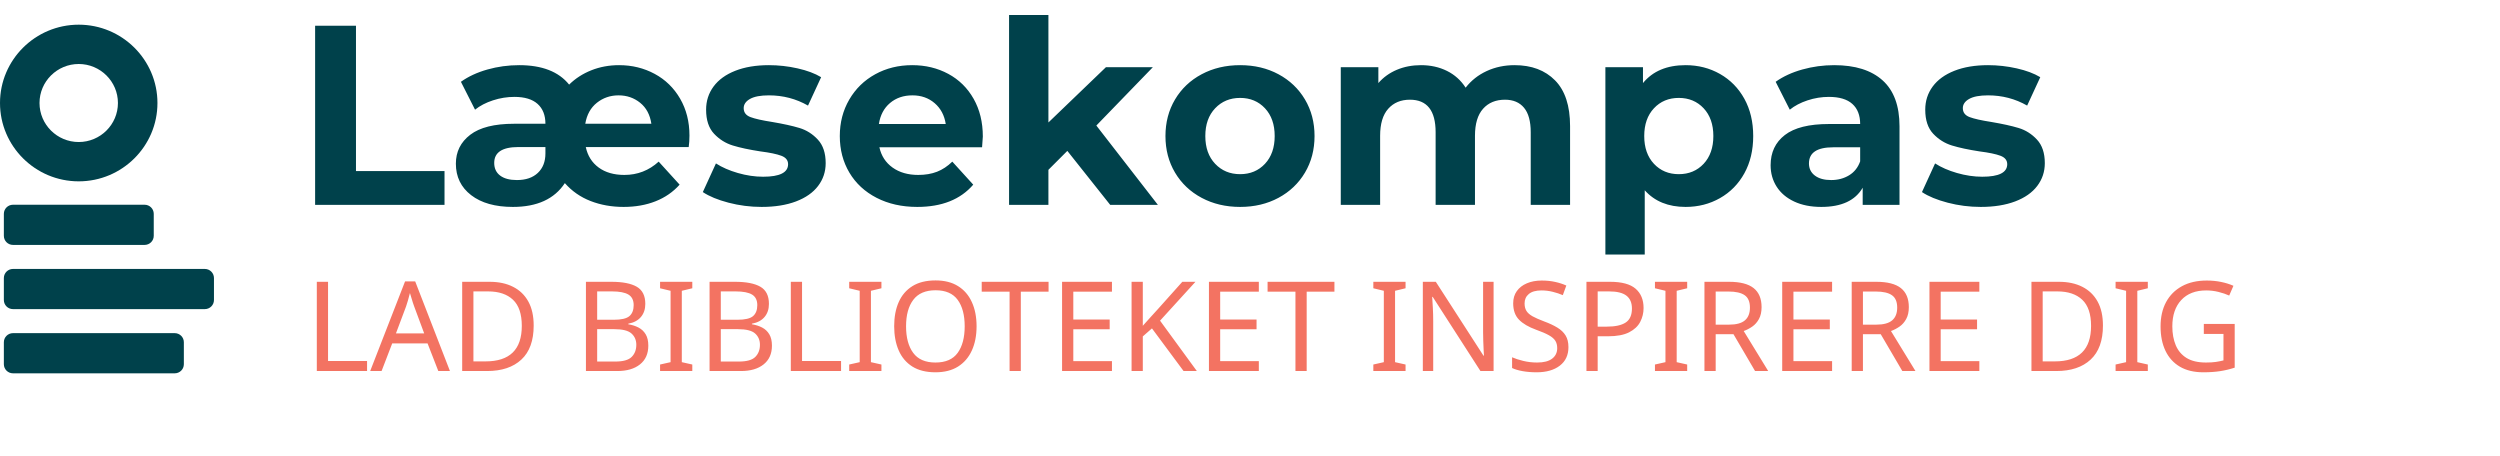
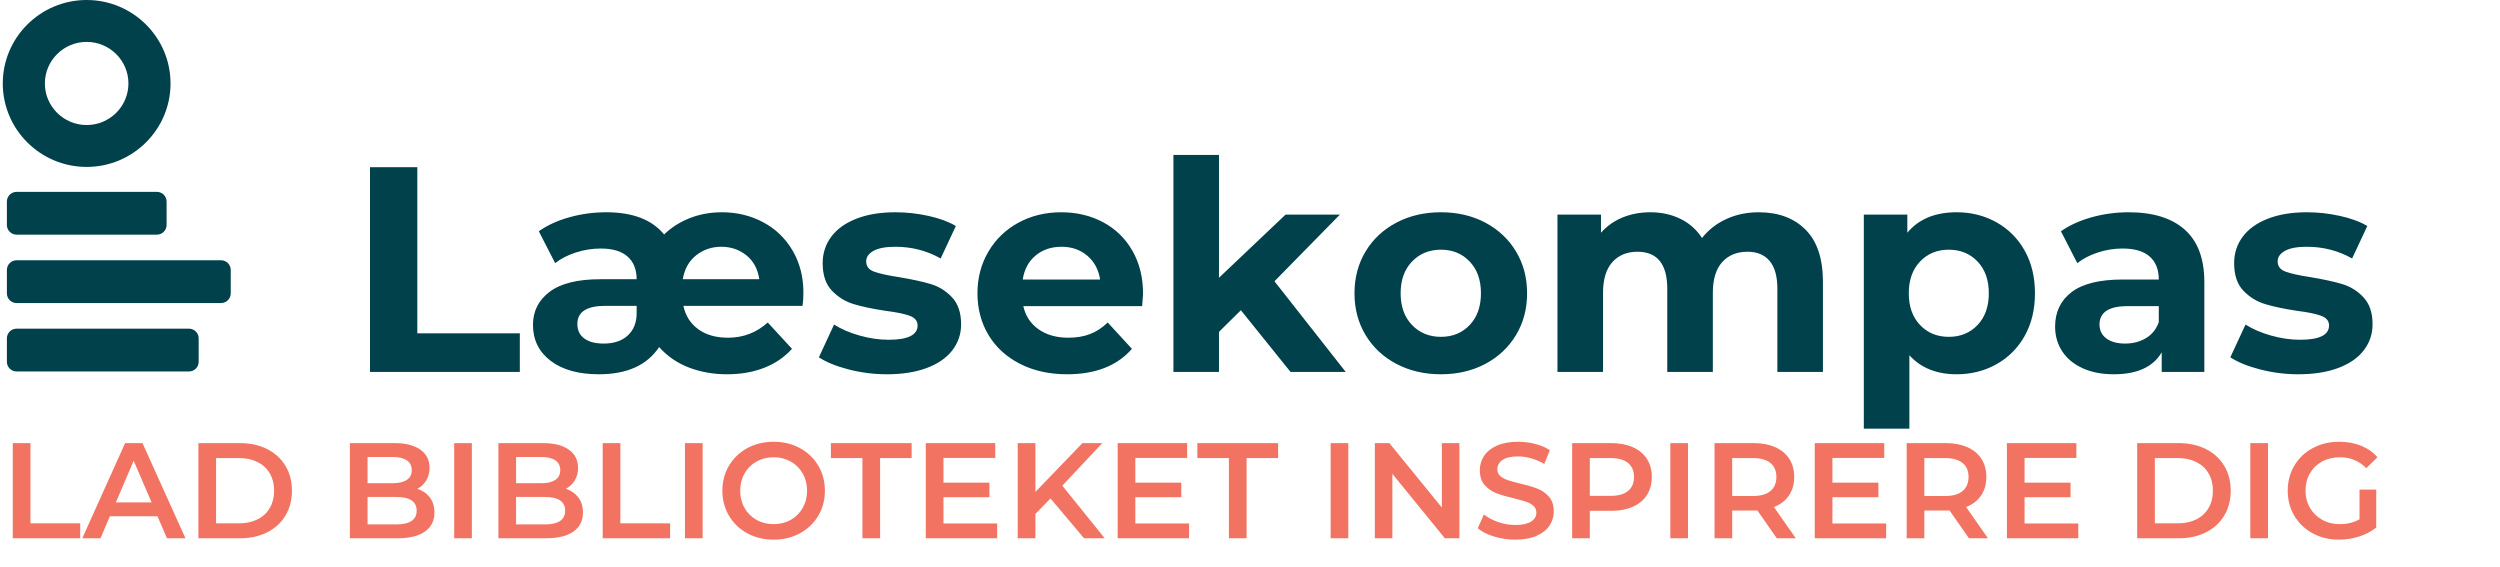
- <svg xmlns="http://www.w3.org/2000/svg" width="856px" height="156px" viewBox="0 0 960 156" version="1.1">
-   <g id="Logo/Læsekompas-logo-w-payoff---large" stroke="none" stroke-width="1" fill="none" fill-rule="evenodd">
-     <g id="Logo/Diblio-figur-petroleum" fill="#00414B">
+ <svg xmlns="http://www.w3.org/2000/svg" width="901px" height="204px" viewBox="0 0 901 204" version="1.1">
+   <g id="Logo/Læsekompas-logo-w-payoff---large-Copy" stroke="none" stroke-width="1" fill="none" fill-rule="evenodd">
+     <g id="Logo/Logotype-petroleum" transform="translate(129, 55)" fill="#00414B">
+       <path d="M4.35,5.27 L21.401,5.27 L21.401,65.132 L58.345,65.132 L58.345,79.043 L4.35,79.043 L4.35,5.27 Z M160.546,50.482 C160.546,52.239 160.441,53.82 160.23,55.225 L117.287,55.225 C118.059,58.808 119.848,61.619 122.655,63.656 C125.462,65.694 129.04,66.713 133.391,66.713 C138.864,66.713 143.635,64.886 147.705,61.232 L156.441,70.718 C153.704,73.739 150.354,76.022 146.389,77.568 C142.425,79.114 137.987,79.887 133.075,79.887 C128.093,79.887 123.497,79.079 119.287,77.463 C115.077,75.847 111.498,73.387 108.551,70.085 C104.2,76.62 96.973,79.887 86.869,79.887 C79.501,79.887 73.695,78.271 69.449,75.039 C65.204,71.807 63.082,67.486 63.082,62.075 C63.082,57.157 65.081,53.187 69.081,50.166 C73.081,47.145 79.185,45.634 87.395,45.634 L100.446,45.634 C100.446,42.121 99.359,39.399 97.184,37.467 C95.008,35.534 91.781,34.568 87.5,34.568 C84.483,34.568 81.501,35.043 78.554,35.991 C75.607,36.94 73.116,38.222 71.081,39.838 L65.187,28.35 C68.274,26.172 71.958,24.486 76.238,23.291 C80.519,22.097 84.939,21.5 89.5,21.5 C99.043,21.5 105.99,24.17 110.34,29.51 C112.936,26.98 116.024,25.013 119.603,23.608 C123.181,22.202 127.04,21.5 131.18,21.5 C136.583,21.5 141.53,22.694 146.021,25.083 C150.512,27.472 154.055,30.88 156.652,35.306 C159.248,39.733 160.546,44.791 160.546,50.482 Z M130.97,33.936 C127.532,33.936 124.514,34.955 121.918,36.992 C119.322,39.03 117.708,41.911 117.076,45.634 L144.653,45.634 C144.091,41.911 142.53,39.03 139.969,36.992 C137.408,34.955 134.408,33.936 130.97,33.936 Z M88.553,68.821 C92.272,68.821 95.184,67.837 97.289,65.87 C99.394,63.902 100.446,61.232 100.446,57.86 L100.446,55.225 L89.184,55.225 C82.448,55.225 79.08,57.403 79.08,61.759 C79.08,64.008 79.905,65.747 81.554,66.976 C83.203,68.206 85.536,68.821 88.553,68.821 Z M190.648,79.887 C185.947,79.887 181.351,79.307 176.86,78.148 C172.369,76.988 168.791,75.53 166.124,73.774 L171.597,61.97 C174.124,63.586 177.176,64.903 180.755,65.922 C184.333,66.941 187.842,67.45 191.28,67.45 C198.227,67.45 201.7,65.729 201.7,62.286 C201.7,60.67 200.753,59.511 198.858,58.808 C196.963,58.106 194.051,57.509 190.122,57.017 C185.491,56.314 181.667,55.506 178.649,54.593 C175.632,53.679 173.018,52.063 170.808,49.745 C168.598,47.426 167.493,44.124 167.493,39.838 C167.493,36.255 168.528,33.075 170.598,30.3 C172.668,27.525 175.685,25.364 179.649,23.818 C183.614,22.273 188.298,21.5 193.701,21.5 C197.7,21.5 201.682,21.939 205.647,22.817 C209.611,23.695 212.892,24.907 215.488,26.453 L210.015,38.152 C205.033,35.341 199.595,33.936 193.701,33.936 C190.192,33.936 187.561,34.428 185.807,35.411 C184.052,36.395 183.175,37.66 183.175,39.206 C183.175,40.962 184.123,42.192 186.017,42.894 C187.912,43.597 190.929,44.264 195.069,44.897 C199.7,45.67 203.489,46.495 206.436,47.373 C209.383,48.252 211.944,49.85 214.12,52.169 C216.295,54.487 217.383,57.719 217.383,61.865 C217.383,65.378 216.33,68.504 214.225,71.245 C212.12,73.985 209.05,76.11 205.015,77.621 C200.981,79.131 196.192,79.887 190.648,79.887 Z M282.955,50.904 C282.955,51.115 282.85,52.59 282.639,55.33 L239.801,55.33 C240.573,58.843 242.398,61.619 245.275,63.656 C248.152,65.694 251.73,66.713 256.01,66.713 C258.958,66.713 261.571,66.274 263.852,65.395 C266.132,64.517 268.255,63.129 270.22,61.232 L278.956,70.718 C273.623,76.83 265.834,79.887 255.589,79.887 C249.204,79.887 243.555,78.639 238.644,76.145 C233.732,73.651 229.943,70.191 227.276,65.764 C224.61,61.338 223.277,56.314 223.277,50.693 C223.277,45.143 224.592,40.137 227.224,35.675 C229.855,31.213 233.469,27.735 238.065,25.241 C242.661,22.747 247.801,21.5 253.484,21.5 C259.028,21.5 264.045,22.694 268.536,25.083 C273.026,27.472 276.552,30.897 279.113,35.359 C281.675,39.82 282.955,45.002 282.955,50.904 Z M253.59,33.936 C249.871,33.936 246.748,34.99 244.222,37.098 C241.696,39.206 240.152,42.086 239.591,45.74 L267.483,45.74 C266.922,42.157 265.378,39.293 262.852,37.15 C260.326,35.007 257.238,33.936 253.59,33.936 Z M318.215,56.806 L310.321,64.605 L310.321,79.043 L293.901,79.043 L293.901,0.843 L310.321,0.843 L310.321,45.107 L334.319,22.343 L353.896,22.343 L330.319,46.372 L356.001,79.043 L336.108,79.043 L318.215,56.806 Z M390.313,79.887 C384.349,79.887 378.999,78.639 374.262,76.145 C369.526,73.651 365.824,70.191 363.158,65.764 C360.492,61.338 359.158,56.314 359.158,50.693 C359.158,45.072 360.492,40.049 363.158,35.622 C365.824,31.196 369.526,27.735 374.262,25.241 C378.999,22.747 384.349,21.5 390.313,21.5 C396.278,21.5 401.61,22.747 406.312,25.241 C411.013,27.735 414.697,31.196 417.363,35.622 C420.03,40.049 421.363,45.072 421.363,50.693 C421.363,56.314 420.03,61.338 417.363,65.764 C414.697,70.191 411.013,73.651 406.312,76.145 C401.61,78.639 396.278,79.887 390.313,79.887 Z M390.313,66.397 C394.523,66.397 397.979,64.974 400.681,62.128 C403.382,59.283 404.733,55.471 404.733,50.693 C404.733,45.915 403.382,42.104 400.681,39.258 C397.979,36.413 394.523,34.99 390.313,34.99 C386.103,34.99 382.63,36.413 379.893,39.258 C377.157,42.104 375.788,45.915 375.788,50.693 C375.788,55.471 377.157,59.283 379.893,62.128 C382.63,64.974 386.103,66.397 390.313,66.397 Z M504.829,21.5 C511.916,21.5 517.547,23.59 521.722,27.771 C525.897,31.951 527.984,38.222 527.984,46.583 L527.984,79.043 L511.565,79.043 L511.565,49.112 C511.565,44.616 510.635,41.261 508.776,39.047 C506.916,36.834 504.267,35.728 500.829,35.728 C496.97,35.728 493.917,36.975 491.672,39.469 C489.426,41.963 488.304,45.67 488.304,50.588 L488.304,79.043 L471.884,79.043 L471.884,49.112 C471.884,40.189 468.306,35.728 461.149,35.728 C457.359,35.728 454.342,36.975 452.097,39.469 C449.851,41.963 448.729,45.67 448.729,50.588 L448.729,79.043 L432.309,79.043 L432.309,22.343 L447.992,22.343 L447.992,28.877 C450.097,26.488 452.676,24.662 455.728,23.397 C458.78,22.132 462.131,21.5 465.78,21.5 C469.779,21.5 473.393,22.29 476.621,23.871 C479.848,25.452 482.445,27.753 484.409,30.774 C486.725,27.823 489.655,25.54 493.198,23.924 C496.742,22.308 500.618,21.5 504.829,21.5 Z M576.19,21.5 C581.453,21.5 586.242,22.712 590.557,25.136 C594.873,27.56 598.258,30.967 600.714,35.359 C603.17,39.75 604.398,44.862 604.398,50.693 C604.398,56.525 603.17,61.636 600.714,66.028 C598.258,70.419 594.873,73.827 590.557,76.251 C586.242,78.675 581.453,79.887 576.19,79.887 C568.963,79.887 563.279,77.603 559.139,73.036 L559.139,99.489 L542.72,99.489 L542.72,22.343 L558.402,22.343 L558.402,28.877 C562.472,23.959 568.401,21.5 576.19,21.5 Z M573.348,66.397 C577.558,66.397 581.014,64.974 583.716,62.128 C586.417,59.283 587.768,55.471 587.768,50.693 C587.768,45.915 586.417,42.104 583.716,39.258 C581.014,36.413 577.558,34.99 573.348,34.99 C569.138,34.99 565.682,36.413 562.981,39.258 C560.279,42.104 558.929,45.915 558.929,50.693 C558.929,55.471 560.279,59.283 562.981,62.128 C565.682,64.974 569.138,66.397 573.348,66.397 Z M638.184,21.5 C646.955,21.5 653.691,23.59 658.393,27.771 C663.094,31.951 665.445,38.257 665.445,46.688 L665.445,79.043 L650.078,79.043 L650.078,71.982 C646.99,77.252 641.236,79.887 632.816,79.887 C628.466,79.887 624.694,79.149 621.501,77.673 C618.309,76.198 615.87,74.16 614.186,71.561 C612.502,68.961 611.66,66.01 611.66,62.708 C611.66,57.438 613.643,53.293 617.607,50.272 C621.572,47.25 627.694,45.74 635.974,45.74 L649.025,45.74 C649.025,42.157 647.938,39.399 645.762,37.467 C643.587,35.534 640.324,34.568 635.974,34.568 C632.957,34.568 629.992,35.043 627.08,35.991 C624.168,36.94 621.694,38.222 619.66,39.838 L613.765,28.35 C616.853,26.172 620.554,24.486 624.87,23.291 C629.185,22.097 633.623,21.5 638.184,21.5 Z M636.921,68.821 C639.728,68.821 642.219,68.171 644.394,66.871 C646.569,65.571 648.113,63.656 649.025,61.127 L649.025,55.33 L637.763,55.33 C631.027,55.33 627.659,57.544 627.659,61.97 C627.659,64.078 628.483,65.747 630.132,66.976 C631.781,68.206 634.044,68.821 636.921,68.821 Z M699.336,79.887 C694.635,79.887 690.039,79.307 685.548,78.148 C681.057,76.988 677.479,75.53 674.812,73.774 L680.285,61.97 C682.811,63.586 685.864,64.903 689.442,65.922 C693.021,66.941 696.529,67.45 699.968,67.45 C706.914,67.45 710.388,65.729 710.388,62.286 C710.388,60.67 709.44,59.511 707.546,58.808 C705.651,58.106 702.739,57.509 698.81,57.017 C694.179,56.314 690.355,55.506 687.337,54.593 C684.32,53.679 681.706,52.063 679.496,49.745 C677.286,47.426 676.18,44.124 676.18,39.838 C676.18,36.255 677.215,33.075 679.285,30.3 C681.355,27.525 684.373,25.364 688.337,23.818 C692.302,22.273 696.985,21.5 702.388,21.5 C706.388,21.5 710.37,21.939 714.335,22.817 C718.299,23.695 721.58,24.907 724.176,26.453 L718.703,38.152 C713.721,35.341 708.283,33.936 702.388,33.936 C698.88,33.936 696.249,34.428 694.494,35.411 C692.74,36.395 691.863,37.66 691.863,39.206 C691.863,40.962 692.81,42.192 694.705,42.894 C696.6,43.597 699.617,44.264 703.757,44.897 C708.388,45.67 712.177,46.495 715.124,47.373 C718.071,48.252 720.632,49.85 722.808,52.169 C724.983,54.487 726.07,57.719 726.07,61.865 C726.07,65.378 725.018,68.504 722.913,71.245 C720.808,73.985 717.738,76.11 713.703,77.621 C709.668,79.131 704.879,79.887 699.336,79.887 Z" id="Læsekompas" />
+     </g>
+     <g id="Logo/Diblio-figur-petroleum" transform="translate(1, 0)" fill="#00414B">
      <g id="Diblio-figur">
        <path d="M1.48,97.288 L1.48,105.733 C1.48,107.661 3.051,109.224 4.989,109.224 L78.654,109.224 C80.592,109.224 82.163,107.661 82.163,105.733 L82.163,97.288 C82.163,95.361 80.592,93.797 78.654,93.797 L4.989,93.797 C3.051,93.797 1.48,95.361 1.48,97.288" id="Fill-1" />
        <path d="M1.48,72.634 L1.48,81.079 C1.48,83.007 3.051,84.57 4.988,84.57 L55.532,84.57 C57.47,84.57 59.04,83.007 59.04,81.079 L59.04,72.634 C59.04,70.706 57.47,69.143 55.532,69.143 L4.988,69.143 C3.051,69.143 1.48,70.706 1.48,72.634" id="Fill-4" />
        <path d="M1.48,121.942 L1.48,130.387 C1.48,132.315 3.051,133.879 4.988,133.879 L67.093,133.879 C69.031,133.879 70.601,132.315 70.601,130.387 L70.601,121.942 C70.601,120.015 69.031,118.451 67.093,118.451 L4.988,118.451 C3.051,118.451 1.48,120.015 1.48,121.942" id="Fill-6" />
        <path d="M30.23,60.159 C13.562,60.159 -0,46.666 -0,30.079 C-0,13.494 13.562,0 30.23,0 C46.9,0 60.46,13.494 60.46,30.079 C60.46,46.666 46.9,60.159 30.23,60.159 M30.23,15.098 C21.928,15.098 15.173,21.819 15.173,30.079 C15.173,38.34 21.928,45.061 30.23,45.061 C38.532,45.061 45.287,38.34 45.287,30.079 C45.287,21.819 38.532,15.098 30.23,15.098" id="Fill-8" />
      </g>
    </g>
-     <g id="Logo/Logotype-petroleum" transform="translate(117, -4.5)" fill="#00414B">
-       <path d="M4.004,4.913 L19.696,4.913 L19.696,60.725 L53.696,60.725 L53.696,73.695 L4.004,73.695 L4.004,4.913 Z M147.752,47.066 C147.752,48.704 147.655,50.178 147.461,51.488 L107.94,51.488 C108.65,54.829 110.297,57.449 112.88,59.349 C115.463,61.249 118.757,62.198 122.76,62.198 C127.797,62.198 132.189,60.495 135.934,57.089 L143.974,65.932 C141.455,68.749 138.372,70.878 134.723,72.319 C131.075,73.76 126.99,74.481 122.47,74.481 C117.885,74.481 113.655,73.728 109.78,72.221 C105.906,70.714 102.612,68.422 99.9,65.343 C95.896,71.435 89.245,74.481 79.946,74.481 C73.165,74.481 67.822,72.974 63.915,69.961 C60.008,66.948 58.054,62.919 58.054,57.875 C58.054,53.29 59.895,49.588 63.576,46.772 C67.257,43.955 72.875,42.547 80.43,42.547 L92.442,42.547 C92.442,39.271 91.441,36.733 89.439,34.931 C87.437,33.13 84.466,32.229 80.527,32.229 C77.75,32.229 75.006,32.671 72.294,33.556 C69.581,34.44 67.289,35.636 65.416,37.142 L59.992,26.432 C62.833,24.401 66.223,22.829 70.163,21.715 C74.102,20.602 78.17,20.045 82.368,20.045 C91.15,20.045 97.543,22.534 101.547,27.513 C103.936,25.155 106.778,23.32 110.071,22.01 C113.364,20.7 116.916,20.045 120.726,20.045 C125.699,20.045 130.251,21.159 134.384,23.386 C138.517,25.613 141.778,28.79 144.168,32.917 C146.557,37.044 147.752,41.76 147.752,47.066 Z M120.532,31.64 C117.368,31.64 114.591,32.59 112.202,34.489 C109.813,36.389 108.327,39.075 107.746,42.547 L133.125,42.547 C132.608,39.075 131.171,36.389 128.814,34.489 C126.457,32.59 123.697,31.64 120.532,31.64 Z M81.496,64.164 C84.918,64.164 87.598,63.247 89.536,61.412 C91.473,59.578 92.442,57.089 92.442,53.945 L92.442,51.488 L82.077,51.488 C75.878,51.488 72.778,53.519 72.778,57.58 C72.778,59.676 73.537,61.298 75.054,62.444 C76.572,63.591 78.719,64.164 81.496,64.164 Z M175.455,74.481 C171.128,74.481 166.899,73.941 162.766,72.86 C158.633,71.779 155.339,70.42 152.885,68.782 L157.922,57.777 C160.247,59.283 163.056,60.512 166.35,61.462 C169.643,62.411 172.872,62.886 176.036,62.886 C182.429,62.886 185.626,61.281 185.626,58.072 C185.626,56.565 184.754,55.484 183.01,54.829 C181.267,54.174 178.587,53.617 174.971,53.159 C170.709,52.504 167.189,51.75 164.412,50.899 C161.636,50.047 159.23,48.54 157.196,46.379 C155.162,44.217 154.145,41.138 154.145,37.142 C154.145,33.801 155.097,30.837 157.002,28.25 C158.907,25.662 161.684,23.648 165.333,22.207 C168.981,20.766 173.292,20.045 178.264,20.045 C181.945,20.045 185.61,20.454 189.258,21.273 C192.907,22.092 195.926,23.222 198.315,24.663 L193.278,35.57 C188.693,32.95 183.689,31.64 178.264,31.64 C175.035,31.64 172.614,32.098 170.999,33.015 C169.385,33.932 168.578,35.112 168.578,36.553 C168.578,38.19 169.449,39.337 171.193,39.992 C172.936,40.647 175.713,41.269 179.523,41.859 C183.785,42.579 187.272,43.349 189.985,44.168 C192.697,44.987 195.054,46.477 197.056,48.639 C199.058,50.8 200.059,53.814 200.059,57.679 C200.059,60.954 199.09,63.869 197.153,66.424 C195.215,68.978 192.39,70.96 188.677,72.368 C184.964,73.777 180.557,74.481 175.455,74.481 Z M260.406,47.46 C260.406,47.656 260.309,49.032 260.115,51.586 L220.691,51.586 C221.401,54.862 223.08,57.449 225.728,59.349 C228.376,61.249 231.669,62.198 235.608,62.198 C238.32,62.198 240.726,61.789 242.825,60.97 C244.923,60.151 246.877,58.858 248.685,57.089 L256.725,65.932 C251.817,71.631 244.649,74.481 235.221,74.481 C229.344,74.481 224.146,73.318 219.625,70.993 C215.105,68.667 211.618,65.441 209.164,61.314 C206.71,57.187 205.483,52.504 205.483,47.263 C205.483,42.088 206.694,37.421 209.116,33.261 C211.537,29.101 214.863,25.859 219.093,23.533 C223.322,21.208 228.053,20.045 233.283,20.045 C238.385,20.045 243.002,21.159 247.135,23.386 C251.268,25.613 254.513,28.806 256.87,32.966 C259.227,37.126 260.406,41.957 260.406,47.46 Z M233.38,31.64 C229.958,31.64 227.084,32.622 224.759,34.587 C222.435,36.553 221.014,39.238 220.497,42.645 L246.166,42.645 C245.65,39.304 244.229,36.635 241.904,34.637 C239.58,32.639 236.738,31.64 233.38,31.64 Z M292.855,52.962 L285.591,60.233 L285.591,73.695 L270.48,73.695 L270.48,0.786 L285.591,0.786 L285.591,42.055 L307.676,20.831 L325.693,20.831 L303.995,43.234 L327.63,73.695 L309.323,73.695 L292.855,52.962 Z M359.208,74.481 C353.719,74.481 348.795,73.318 344.436,70.993 C340.077,68.667 336.671,65.441 334.217,61.314 C331.763,57.187 330.536,52.504 330.536,47.263 C330.536,42.022 331.763,37.339 334.217,33.212 C336.671,29.085 340.077,25.859 344.436,23.533 C348.795,21.208 353.719,20.045 359.208,20.045 C364.697,20.045 369.605,21.208 373.932,23.533 C378.258,25.859 381.648,29.085 384.102,33.212 C386.556,37.339 387.783,42.022 387.783,47.263 C387.783,52.504 386.556,57.187 384.102,61.314 C381.648,65.441 378.258,68.667 373.932,70.993 C369.605,73.318 364.697,74.481 359.208,74.481 Z M359.208,61.904 C363.083,61.904 366.263,60.577 368.749,57.924 C371.235,55.271 372.479,51.717 372.479,47.263 C372.479,42.809 371.235,39.255 368.749,36.602 C366.263,33.949 363.083,32.622 359.208,32.622 C355.333,32.622 352.137,33.949 349.618,36.602 C347.1,39.255 345.841,42.809 345.841,47.263 C345.841,51.717 347.1,55.271 349.618,57.924 C352.137,60.577 355.333,61.904 359.208,61.904 Z M464.597,20.045 C471.12,20.045 476.302,21.994 480.144,25.891 C483.986,29.789 485.908,35.636 485.908,43.431 L485.908,73.695 L470.797,73.695 L470.797,45.789 C470.797,41.597 469.941,38.469 468.23,36.405 C466.518,34.342 464.081,33.31 460.916,33.31 C457.365,33.31 454.556,34.473 452.489,36.798 C450.423,39.124 449.389,42.579 449.389,47.165 L449.389,73.695 L434.278,73.695 L434.278,45.789 C434.278,37.47 430.985,33.31 424.398,33.31 C420.911,33.31 418.134,34.473 416.068,36.798 C414.001,39.124 412.968,42.579 412.968,47.165 L412.968,73.695 L397.857,73.695 L397.857,20.831 L412.29,20.831 L412.29,26.923 C414.227,24.696 416.601,22.993 419.41,21.814 C422.219,20.635 425.302,20.045 428.66,20.045 C432.341,20.045 435.667,20.782 438.637,22.256 C441.608,23.73 443.997,25.875 445.805,28.692 C447.936,25.941 450.633,23.812 453.894,22.305 C457.155,20.798 460.723,20.045 464.597,20.045 Z M530.272,20.045 C535.115,20.045 539.522,21.175 543.494,23.435 C547.465,25.695 550.581,28.872 552.841,32.966 C555.102,37.06 556.232,41.826 556.232,47.263 C556.232,52.7 555.102,57.466 552.841,61.56 C550.581,65.654 547.465,68.831 543.494,71.091 C539.522,73.351 535.115,74.481 530.272,74.481 C523.62,74.481 518.39,72.352 514.58,68.094 L514.58,92.757 L499.469,92.757 L499.469,20.831 L513.902,20.831 L513.902,26.923 C517.647,22.338 523.104,20.045 530.272,20.045 Z M527.656,61.904 C531.531,61.904 534.711,60.577 537.198,57.924 C539.684,55.271 540.927,51.717 540.927,47.263 C540.927,42.809 539.684,39.255 537.198,36.602 C534.711,33.949 531.531,32.622 527.656,32.622 C523.782,32.622 520.601,33.949 518.115,36.602 C515.629,39.255 514.386,42.809 514.386,47.263 C514.386,51.717 515.629,55.271 518.115,57.924 C520.601,60.577 523.782,61.904 527.656,61.904 Z M587.325,20.045 C595.397,20.045 601.597,21.994 605.923,25.891 C610.25,29.789 612.413,35.668 612.413,43.529 L612.413,73.695 L598.271,73.695 L598.271,67.111 C595.43,72.025 590.134,74.481 582.385,74.481 C578.381,74.481 574.91,73.793 571.972,72.418 C569.034,71.042 566.79,69.142 565.24,66.718 C563.69,64.295 562.915,61.543 562.915,58.465 C562.915,53.552 564.74,49.687 568.388,46.87 C572.037,44.053 577.671,42.645 585.291,42.645 L597.302,42.645 C597.302,39.304 596.302,36.733 594.3,34.931 C592.298,33.13 589.295,32.229 585.291,32.229 C582.514,32.229 579.786,32.671 577.106,33.556 C574.426,34.44 572.15,35.636 570.277,37.142 L564.853,26.432 C567.694,24.401 571.1,22.829 575.072,21.715 C579.043,20.602 583.128,20.045 587.325,20.045 Z M586.163,64.164 C588.746,64.164 591.038,63.558 593.04,62.346 C595.042,61.134 596.463,59.349 597.302,56.991 L597.302,51.586 L586.938,51.586 C580.738,51.586 577.639,53.65 577.639,57.777 C577.639,59.742 578.398,61.298 579.915,62.444 C581.433,63.591 583.515,64.164 586.163,64.164 Z M643.604,74.481 C639.277,74.481 635.048,73.941 630.915,72.86 C626.782,71.779 623.488,70.42 621.034,68.782 L626.071,57.777 C628.396,59.283 631.205,60.512 634.499,61.462 C637.792,62.411 641.021,62.886 644.185,62.886 C650.578,62.886 653.775,61.281 653.775,58.072 C653.775,56.565 652.903,55.484 651.159,54.829 C649.416,54.174 646.736,53.617 643.12,53.159 C638.858,52.504 635.338,51.75 632.561,50.899 C629.785,50.047 627.379,48.54 625.345,46.379 C623.311,44.217 622.294,41.138 622.294,37.142 C622.294,33.801 623.246,30.837 625.151,28.25 C627.056,25.662 629.833,23.648 633.482,22.207 C637.13,20.766 641.441,20.045 646.413,20.045 C650.094,20.045 653.759,20.454 657.407,21.273 C661.056,22.092 664.075,23.222 666.464,24.663 L661.427,35.57 C656.842,32.95 651.838,31.64 646.413,31.64 C643.184,31.64 640.763,32.098 639.148,33.015 C637.534,33.932 636.727,35.112 636.727,36.553 C636.727,38.19 637.598,39.337 639.342,39.992 C641.085,40.647 643.862,41.269 647.672,41.859 C651.934,42.579 655.421,43.349 658.134,44.168 C660.846,44.987 663.203,46.477 665.205,48.639 C667.207,50.8 668.208,53.814 668.208,57.679 C668.208,60.954 667.239,63.869 665.302,66.424 C663.364,68.978 660.539,70.96 656.826,72.368 C653.113,73.777 648.706,74.481 643.604,74.481 Z" id="Læsekompas" />
-     </g>
-     <text id="Lad-biblioteket-insp" font-family="Montserrat-SemiBold, Montserrat" font-size="48" font-weight="500" line-spacing="60" fill="#F37362">
-       <tspan x="117" y="133">LAD BIBLIOTEKET INSPIRERE DIG</tspan>
-     </text>
+     <path d="M28.91,194 L28.91,188.61 L10.976,188.61 L10.976,159.7 L4.606,159.7 L4.606,194 L28.91,194 Z M36.217,194 L39.598,186.062 L56.748,186.062 L60.178,194 L66.842,194 L51.358,159.7 L45.086,159.7 L29.651,194 L36.217,194 Z M54.641,181.064 L41.754,181.064 L48.173,166.07 L54.641,181.064 Z M86.497,194 C90.156,194 93.406,193.29 96.248,191.869 C99.09,190.447 101.295,188.439 102.863,185.841 C104.431,183.244 105.215,180.247 105.215,176.85 C105.215,173.453 104.431,170.456 102.863,167.858 C101.295,165.262 99.09,163.252 96.248,161.832 C93.406,160.411 90.156,159.7 86.497,159.7 L86.497,159.7 L71.503,159.7 L71.503,194 L86.497,194 Z M86.203,188.61 L77.873,188.61 L77.873,165.09 L86.203,165.09 C88.718,165.09 90.931,165.572 92.843,166.536 C94.754,167.499 96.224,168.871 97.252,170.651 C98.281,172.432 98.796,174.498 98.796,176.85 C98.796,179.202 98.281,181.268 97.252,183.048 C96.224,184.829 94.754,186.201 92.843,187.165 C90.931,188.128 88.718,188.61 86.203,188.61 L86.203,188.61 Z M143.153,194 C147.53,194 150.862,193.191 153.149,191.575 C155.436,189.958 156.579,187.663 156.579,184.69 C156.579,182.534 156.024,180.729 154.913,179.275 C153.802,177.822 152.3,176.785 150.405,176.164 C151.777,175.445 152.855,174.433 153.639,173.126 C154.423,171.819 154.815,170.317 154.815,168.618 C154.815,165.841 153.721,163.661 151.532,162.077 C149.343,160.492 146.224,159.7 142.173,159.7 L142.173,159.7 L126.101,159.7 L126.101,194 L143.153,194 Z M141.487,174.155 L132.471,174.155 L132.471,164.698 L141.487,164.698 C143.708,164.698 145.415,165.098 146.607,165.899 C147.8,166.699 148.396,167.883 148.396,169.451 C148.396,170.986 147.8,172.154 146.607,172.954 C145.415,173.755 143.708,174.155 141.487,174.155 L141.487,174.155 Z M142.761,189.002 L132.471,189.002 L132.471,179.104 L142.761,179.104 C147.694,179.104 150.16,180.754 150.16,184.053 C150.16,187.352 147.694,189.002 142.761,189.002 L142.761,189.002 Z M170.06,194 L170.06,159.7 L163.69,159.7 L163.69,194 L170.06,194 Z M196.673,194 C201.05,194 204.382,193.191 206.669,191.575 C208.956,189.958 210.099,187.663 210.099,184.69 C210.099,182.534 209.544,180.729 208.433,179.275 C207.322,177.822 205.82,176.785 203.925,176.164 C205.297,175.445 206.375,174.433 207.159,173.126 C207.943,171.819 208.335,170.317 208.335,168.618 C208.335,165.841 207.241,163.661 205.052,162.077 C202.863,160.492 199.744,159.7 195.693,159.7 L195.693,159.7 L179.621,159.7 L179.621,194 L196.673,194 Z M195.007,174.155 L185.991,174.155 L185.991,164.698 L195.007,164.698 C197.228,164.698 198.935,165.098 200.127,165.899 C201.32,166.699 201.916,167.883 201.916,169.451 C201.916,170.986 201.32,172.154 200.127,172.954 C198.935,173.755 197.228,174.155 195.007,174.155 L195.007,174.155 Z M196.281,189.002 L185.991,189.002 L185.991,179.104 L196.281,179.104 C201.214,179.104 203.68,180.754 203.68,184.053 C203.68,187.352 201.214,189.002 196.281,189.002 L196.281,189.002 Z M241.514,194 L241.514,188.61 L223.58,188.61 L223.58,159.7 L217.21,159.7 L217.21,194 L241.514,194 Z M253.231,194 L253.231,159.7 L246.861,159.7 L246.861,194 L253.231,194 Z M278.815,194.49 C282.31,194.49 285.463,193.731 288.272,192.212 C291.081,190.692 293.286,188.594 294.887,185.915 C296.488,183.236 297.288,180.215 297.288,176.85 C297.288,173.485 296.488,170.464 294.887,167.785 C293.286,165.106 291.081,163.007 288.272,161.488 C285.463,159.97 282.31,159.21 278.815,159.21 C275.32,159.21 272.167,159.97 269.358,161.488 C266.549,163.007 264.344,165.114 262.743,167.81 C261.142,170.505 260.342,173.518 260.342,176.85 C260.342,180.182 261.142,183.196 262.743,185.891 C264.344,188.585 266.549,190.692 269.358,192.212 C272.167,193.731 275.32,194.49 278.815,194.49 Z M278.815,188.904 C276.528,188.904 274.47,188.389 272.641,187.361 C270.812,186.332 269.374,184.894 268.329,183.048 C267.284,181.203 266.761,179.137 266.761,176.85 C266.761,174.563 267.284,172.497 268.329,170.651 C269.374,168.806 270.812,167.369 272.641,166.339 C274.47,165.31 276.528,164.796 278.815,164.796 C281.102,164.796 283.16,165.31 284.989,166.339 C286.818,167.369 288.256,168.806 289.301,170.651 C290.346,172.497 290.869,174.563 290.869,176.85 C290.869,179.137 290.346,181.203 289.301,183.048 C288.256,184.894 286.818,186.332 284.989,187.361 C283.16,188.389 281.102,188.904 278.815,188.904 Z M317.188,194 L317.188,165.09 L328.556,165.09 L328.556,159.7 L299.45,159.7 L299.45,165.09 L310.818,165.09 L310.818,194 L317.188,194 Z M359.383,194 L359.383,188.659 L340.028,188.659 L340.028,179.202 L356.59,179.202 L356.59,173.959 L340.028,173.959 L340.028,165.041 L358.697,165.041 L358.697,159.7 L333.658,159.7 L333.658,194 L359.383,194 Z M373.158,194 L373.158,185.229 L378.597,179.643 L390.7,194 L398.148,194 L382.86,175.037 L397.266,159.7 L390.112,159.7 L373.158,177.291 L373.158,159.7 L366.788,159.7 L366.788,194 L373.158,194 Z M428.534,194 L428.534,188.659 L409.179,188.659 L409.179,179.202 L425.741,179.202 L425.741,173.959 L409.179,173.959 L409.179,165.041 L427.848,165.041 L427.848,159.7 L402.809,159.7 L402.809,194 L428.534,194 Z M449.267,194 L449.267,165.09 L460.635,165.09 L460.635,159.7 L431.529,159.7 L431.529,165.09 L442.897,165.09 L442.897,194 L449.267,194 Z M485.931,194 L485.931,159.7 L479.561,159.7 L479.561,194 L485.931,194 Z M501.813,194 L501.813,170.774 L520.727,194 L525.97,194 L525.97,159.7 L519.649,159.7 L519.649,182.926 L500.735,159.7 L495.492,159.7 L495.492,194 L501.813,194 Z M546.115,194.49 C549.12,194.49 551.668,194.033 553.759,193.118 C555.85,192.203 557.409,190.978 558.438,189.443 C559.467,187.908 559.982,186.193 559.982,184.298 C559.982,182.077 559.402,180.313 558.242,179.006 C557.083,177.699 555.686,176.727 554.053,176.09 C552.42,175.453 550.329,174.841 547.781,174.253 C545.919,173.796 544.449,173.387 543.371,173.028 C542.293,172.669 541.403,172.179 540.701,171.558 C539.998,170.937 539.647,170.137 539.647,169.157 C539.647,167.752 540.26,166.625 541.485,165.776 C542.71,164.927 544.58,164.502 547.095,164.502 C548.63,164.502 550.215,164.731 551.848,165.188 C553.481,165.645 555.049,166.315 556.552,167.197 L556.552,167.197 L558.561,162.248 C557.091,161.268 555.343,160.517 553.318,159.994 C551.293,159.471 549.235,159.21 547.144,159.21 C544.139,159.21 541.599,159.667 539.524,160.582 C537.45,161.497 535.899,162.73 534.87,164.281 C533.841,165.833 533.326,167.556 533.326,169.451 C533.326,171.705 533.906,173.494 535.066,174.816 C536.225,176.139 537.614,177.111 539.231,177.732 C540.847,178.353 542.963,178.973 545.576,179.594 C547.438,180.051 548.908,180.46 549.986,180.819 C551.064,181.178 551.954,181.677 552.657,182.314 C553.359,182.951 553.71,183.759 553.71,184.739 C553.71,186.078 553.081,187.156 551.823,187.973 C550.566,188.79 548.663,189.198 546.115,189.198 C544.057,189.198 542.007,188.847 539.966,188.144 C537.924,187.442 536.201,186.536 534.796,185.425 L534.796,185.425 L532.591,190.374 C534.028,191.615 535.98,192.612 538.447,193.363 C540.913,194.114 543.469,194.49 546.115,194.49 Z M572.973,194 L572.973,184.102 L580.715,184.102 C583.688,184.102 586.277,183.612 588.481,182.632 C590.687,181.652 592.377,180.239 593.553,178.393 C594.729,176.548 595.317,174.384 595.317,171.901 C595.317,169.386 594.729,167.213 593.553,165.384 C592.377,163.555 590.687,162.15 588.481,161.17 C586.277,160.19 583.688,159.7 580.715,159.7 L580.715,159.7 L566.603,159.7 L566.603,194 L572.973,194 Z M580.421,178.712 L572.973,178.712 L572.973,165.09 L580.421,165.09 C583.198,165.09 585.305,165.678 586.742,166.854 C588.179,168.03 588.898,169.712 588.898,171.901 C588.898,174.09 588.179,175.772 586.742,176.948 C585.305,178.124 583.198,178.712 580.421,178.712 L580.421,178.712 Z M608.357,194 L608.357,159.7 L601.987,159.7 L601.987,194 L608.357,194 Z M624.288,194 L624.288,184.004 L632.03,184.004 C632.618,184.004 633.059,183.988 633.353,183.955 L633.353,183.955 L640.36,194 L647.22,194 L639.331,182.73 C641.683,181.815 643.488,180.427 644.745,178.565 C646.003,176.703 646.632,174.482 646.632,171.901 C646.632,169.386 646.044,167.213 644.868,165.384 C643.692,163.555 642.001,162.15 639.797,161.17 C637.591,160.19 635.003,159.7 632.03,159.7 L632.03,159.7 L617.918,159.7 L617.918,194 L624.288,194 Z M631.736,178.761 L624.288,178.761 L624.288,165.09 L631.736,165.09 C634.513,165.09 636.62,165.678 638.057,166.854 C639.494,168.03 640.213,169.712 640.213,171.901 C640.213,174.09 639.494,175.78 638.057,176.972 C636.62,178.165 634.513,178.761 631.736,178.761 L631.736,178.761 Z M679.762,194 L679.762,188.659 L660.407,188.659 L660.407,179.202 L676.969,179.202 L676.969,173.959 L660.407,173.959 L660.407,165.041 L679.076,165.041 L679.076,159.7 L654.037,159.7 L654.037,194 L679.762,194 Z M693.537,194 L693.537,184.004 L701.279,184.004 C701.867,184.004 702.308,183.988 702.602,183.955 L702.602,183.955 L709.609,194 L716.469,194 L708.58,182.73 C710.932,181.815 712.737,180.427 713.995,178.565 C715.252,176.703 715.881,174.482 715.881,171.901 C715.881,169.386 715.293,167.213 714.117,165.384 C712.941,163.555 711.25,162.15 709.045,161.17 C706.841,160.19 704.252,159.7 701.279,159.7 L701.279,159.7 L687.167,159.7 L687.167,194 L693.537,194 Z M700.985,178.761 L693.537,178.761 L693.537,165.09 L700.985,165.09 C703.762,165.09 705.869,165.678 707.306,166.854 C708.743,168.03 709.462,169.712 709.462,171.901 C709.462,174.09 708.743,175.78 707.306,176.972 C705.869,178.165 703.762,178.761 700.985,178.761 L700.985,178.761 Z M749.011,194 L749.011,188.659 L729.656,188.659 L729.656,179.202 L746.218,179.202 L746.218,173.959 L729.656,173.959 L729.656,165.041 L748.325,165.041 L748.325,159.7 L723.286,159.7 L723.286,194 L749.011,194 Z M785.234,194 C788.893,194 792.143,193.29 794.985,191.869 C797.827,190.447 800.032,188.439 801.6,185.841 C803.168,183.244 803.952,180.247 803.952,176.85 C803.952,173.453 803.168,170.456 801.6,167.858 C800.032,165.262 797.827,163.252 794.985,161.832 C792.143,160.411 788.893,159.7 785.234,159.7 L785.234,159.7 L770.24,159.7 L770.24,194 L785.234,194 Z M784.94,188.61 L776.61,188.61 L776.61,165.09 L784.94,165.09 C787.455,165.09 789.668,165.572 791.58,166.536 C793.49,167.499 794.961,168.871 795.99,170.651 C797.019,172.432 797.533,174.498 797.533,176.85 C797.533,179.202 797.019,181.268 795.99,183.048 C794.961,184.829 793.49,186.201 791.58,187.165 C789.668,188.128 787.455,188.61 784.94,188.61 L784.94,188.61 Z M817.384,194 L817.384,159.7 L811.014,159.7 L811.014,194 L817.384,194 Z M842.968,194.49 C845.451,194.49 847.868,194.114 850.22,193.363 C852.572,192.612 854.63,191.534 856.394,190.129 L856.394,190.129 L856.394,176.458 L850.367,176.458 L850.367,187.14 C848.342,188.316 845.99,188.904 843.311,188.904 C840.926,188.904 838.795,188.381 836.917,187.336 C835.038,186.291 833.568,184.853 832.506,183.024 C831.445,181.195 830.914,179.137 830.914,176.85 C830.914,174.498 831.445,172.407 832.506,170.578 C833.568,168.749 835.038,167.328 836.917,166.315 C838.795,165.302 840.943,164.796 843.36,164.796 C847.051,164.796 850.204,166.103 852.817,168.716 L852.817,168.716 L856.835,164.796 C855.234,162.967 853.258,161.578 850.906,160.631 C848.554,159.684 845.941,159.21 843.066,159.21 C839.538,159.21 836.361,159.97 833.535,161.488 C830.71,163.007 828.497,165.106 826.896,167.785 C825.295,170.464 824.495,173.485 824.495,176.85 C824.495,180.215 825.295,183.236 826.896,185.915 C828.497,188.594 830.702,190.692 833.511,192.212 C836.32,193.731 839.473,194.49 842.968,194.49 Z" id="LADBIBLIOTEKETINSPIREREDIG" fill="#F37362" fill-rule="nonzero" />
  </g>
</svg>
